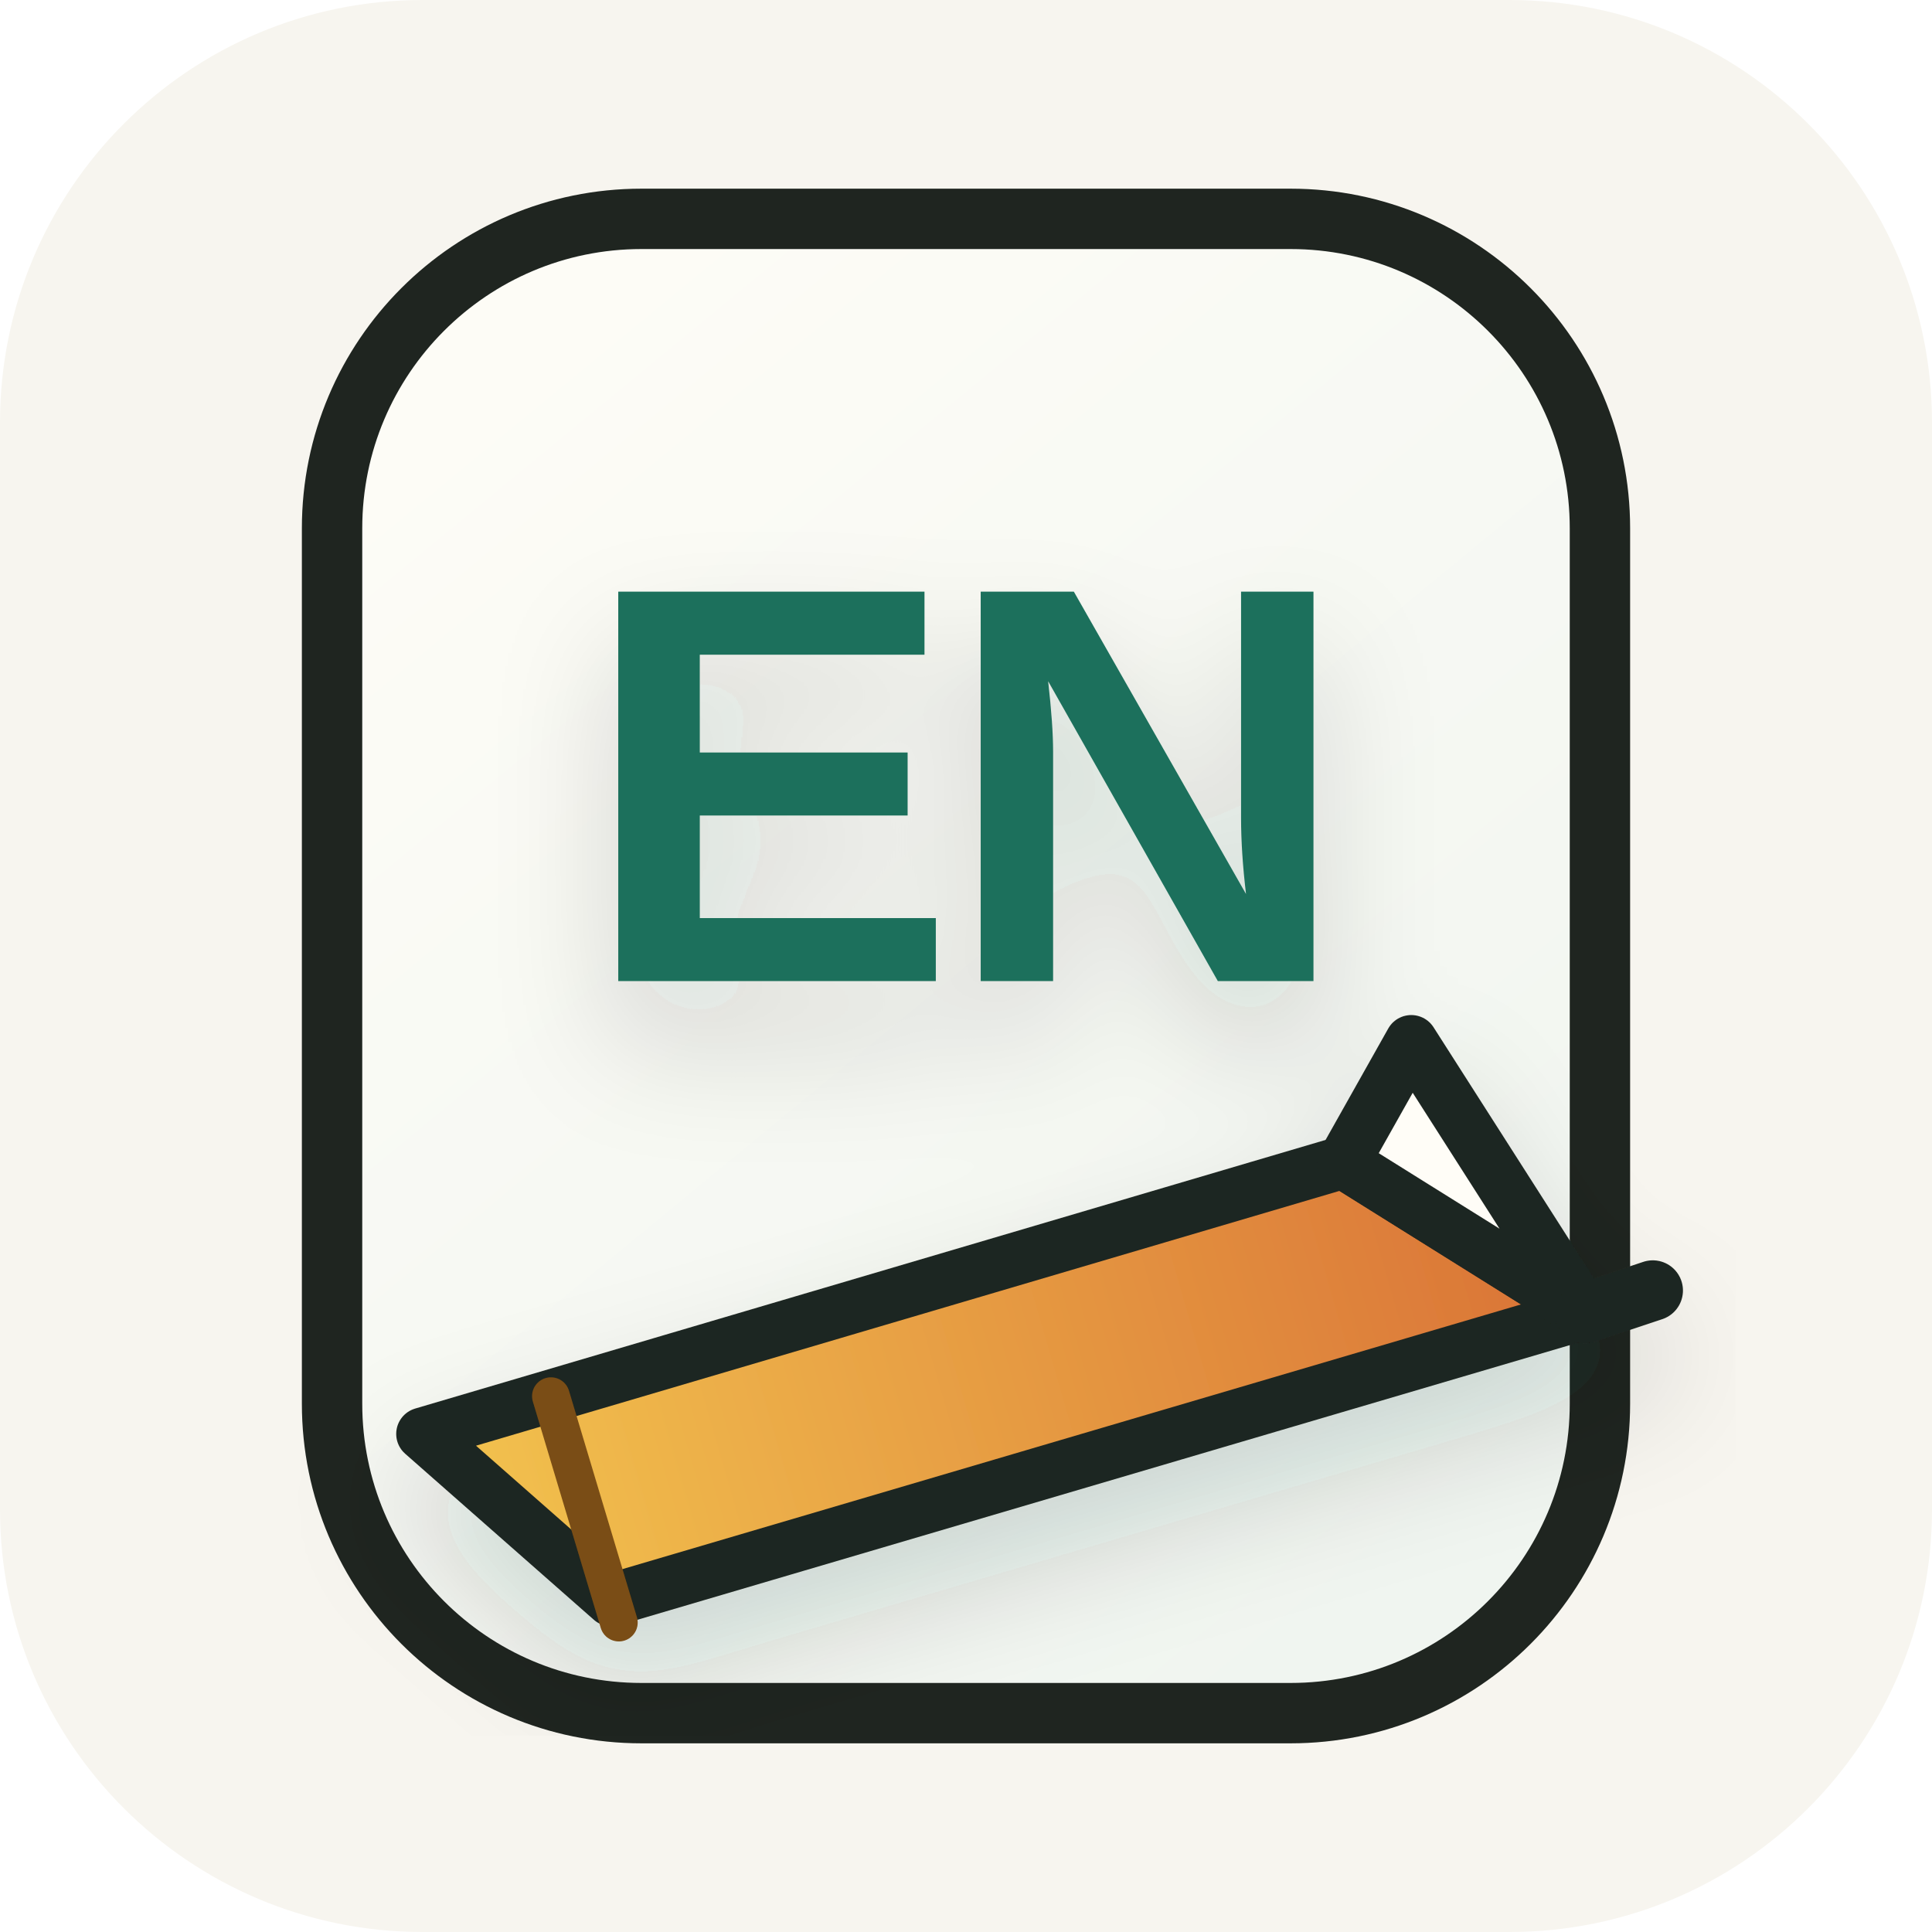
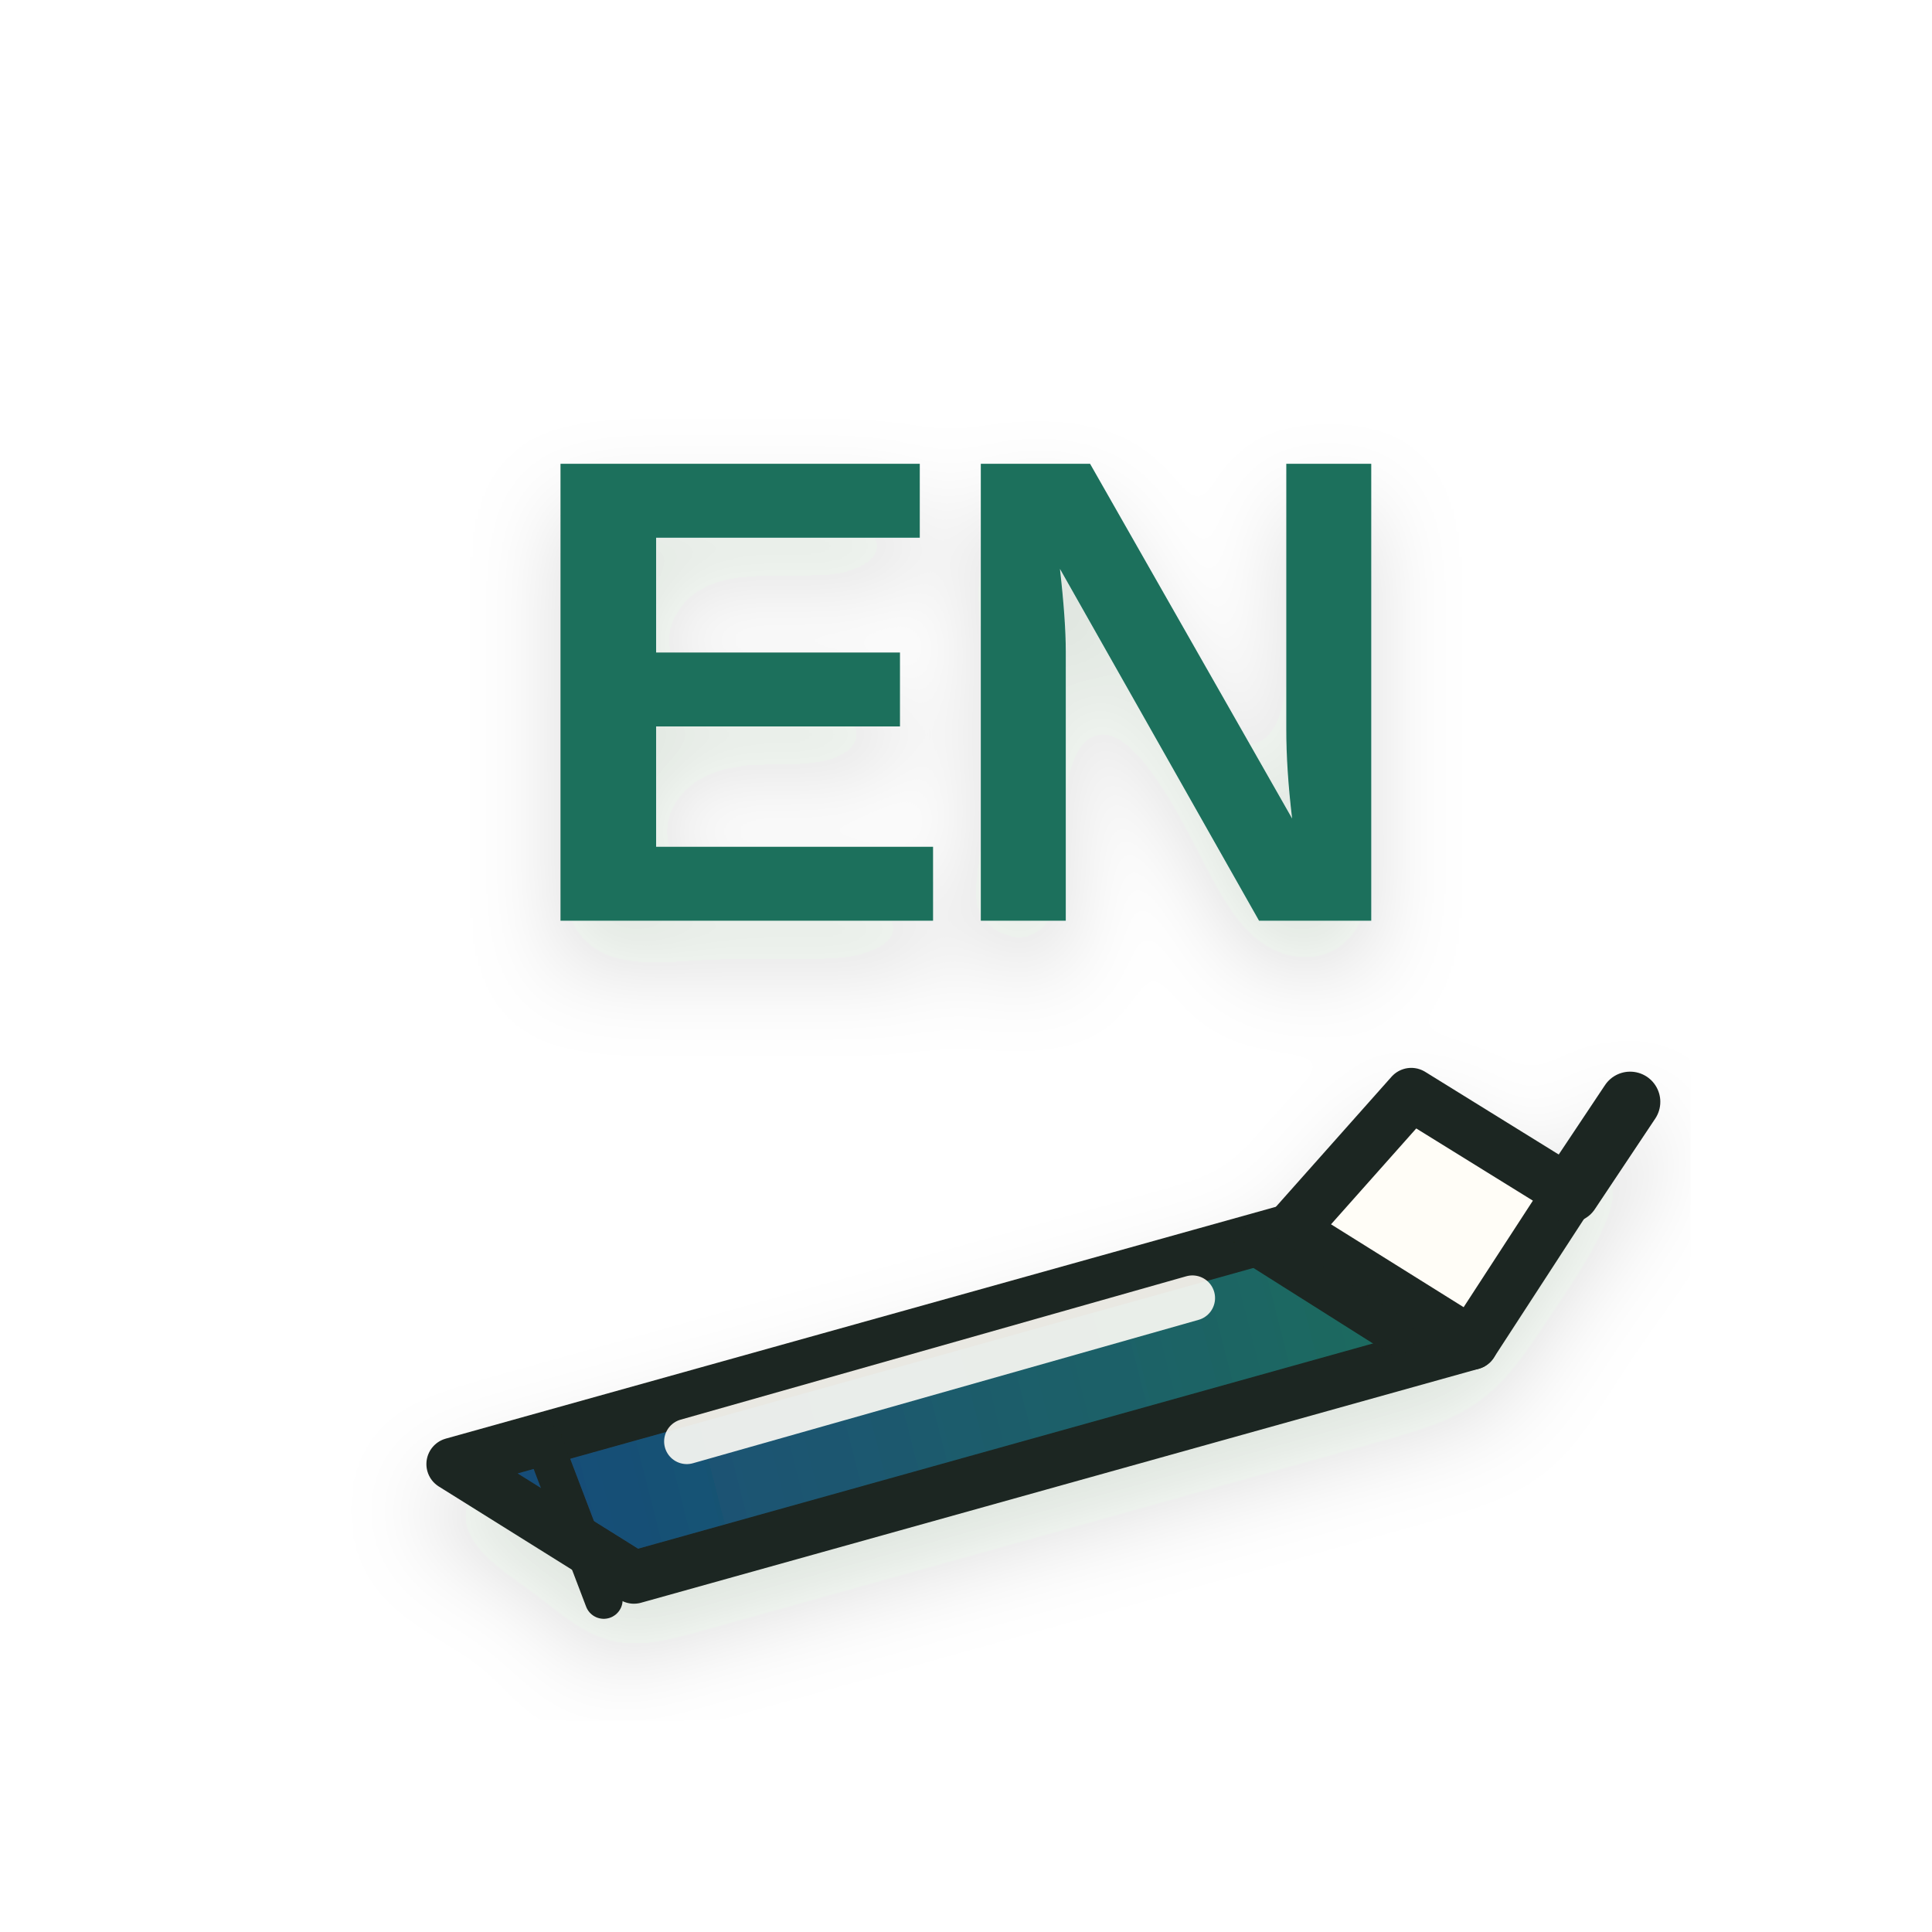
<svg xmlns="http://www.w3.org/2000/svg" viewBox="0 0 512 512" role="img" aria-labelledby="title desc">
  <defs>
-     <linearGradient id="bg" x1="88" x2="424" y1="52" y2="460" gradientUnits="userSpaceOnUse">
-       <stop offset="0" stop-color="#FFFDF7" />
-       <stop offset="1" stop-color="#EEF4EF" />
+     <linearGradient id="pen" x1="126" x2="400" y1="390" y2="320" gradientUnits="userSpaceOnUse">
+       <stop offset="0" stop-color="#184B7A" />
+       <stop offset="1" stop-color="#1F6F5B" />
    </linearGradient>
-     <linearGradient id="pencil" x1="122" x2="426" y1="388" y2="300" gradientUnits="userSpaceOnUse">
-       <stop offset="0" stop-color="#F2C14E" />
-       <stop offset="1" stop-color="#D86E35" />
-     </linearGradient>
-     <filter id="shadow" x="52" y="40" width="408" height="420" color-interpolation-filters="sRGB" filterUnits="userSpaceOnUse">
-       <feDropShadow dx="0" dy="16" flood-color="#1F2520" flood-opacity="0.16" stdDeviation="16" />
+     <filter id="soft-shadow" x="64" y="72" width="384" height="384" color-interpolation-filters="sRGB" filterUnits="userSpaceOnUse">
+       <feDropShadow dx="0" dy="12" flood-color="#1F2520" flood-opacity="0.14" stdDeviation="12" />
    </filter>
  </defs>
-   <rect width="512" height="512" rx="112" fill="#F7F5EF" />
-   <rect x="88" y="58" width="336" height="396" rx="82" fill="url(#bg)" stroke="#1F2520" stroke-width="16" />
-   <g filter="url(#shadow)">
-     <text x="256" y="260" fill="#1F6F5B" font-family="Arial, Helvetica, sans-serif" font-size="150" font-weight="900" letter-spacing="-4" text-anchor="middle">EN</text>
-     <g aria-label="pencil">
-       <path d="M112 380L356 308L420 348L162 424Z" fill="url(#pencil)" stroke="#1F2520" stroke-linejoin="round" stroke-width="14" />
-       <path d="M356 308L420 348L374 276Z" fill="#FFFDF7" stroke="#1F2520" stroke-linejoin="round" stroke-width="14" />
-       <path d="M420 348L438 342" stroke="#1F2520" stroke-linecap="round" stroke-width="16" />
-       <path d="M146 370L164 430" stroke="#7A4E16" stroke-linecap="round" stroke-width="10" />
+   <g filter="url(#soft-shadow)">
+     <text x="256" y="244" fill="#1F6F5B" font-family="Arial, Helvetica, sans-serif" font-size="176" font-weight="900" letter-spacing="-6" text-anchor="middle">EN</text>
+     <g aria-label="pen">
+       <path d="M120 388L342 326L390 356L168 418Z" fill="url(#pen)" stroke="#1F2520" stroke-linejoin="round" stroke-width="14" />
+       <path d="M342 326L390 356L416 316L374 290Z" fill="#FFFDF7" stroke="#1F2520" stroke-linejoin="round" stroke-width="14" />
+       <path d="M416 316L432 292" stroke="#1F2520" stroke-linecap="round" stroke-width="16" />
+       <path d="M182 382L316 344" stroke="#FFFDF7" stroke-linecap="round" stroke-opacity="0.9" stroke-width="12" />
+       <path d="M332 330L370 354" stroke="#1F2520" stroke-linecap="round" stroke-width="10" />
+       <path d="M144 382L160 424" stroke="#1F2520" stroke-linecap="round" stroke-width="10" />
    </g>
  </g>
</svg>
